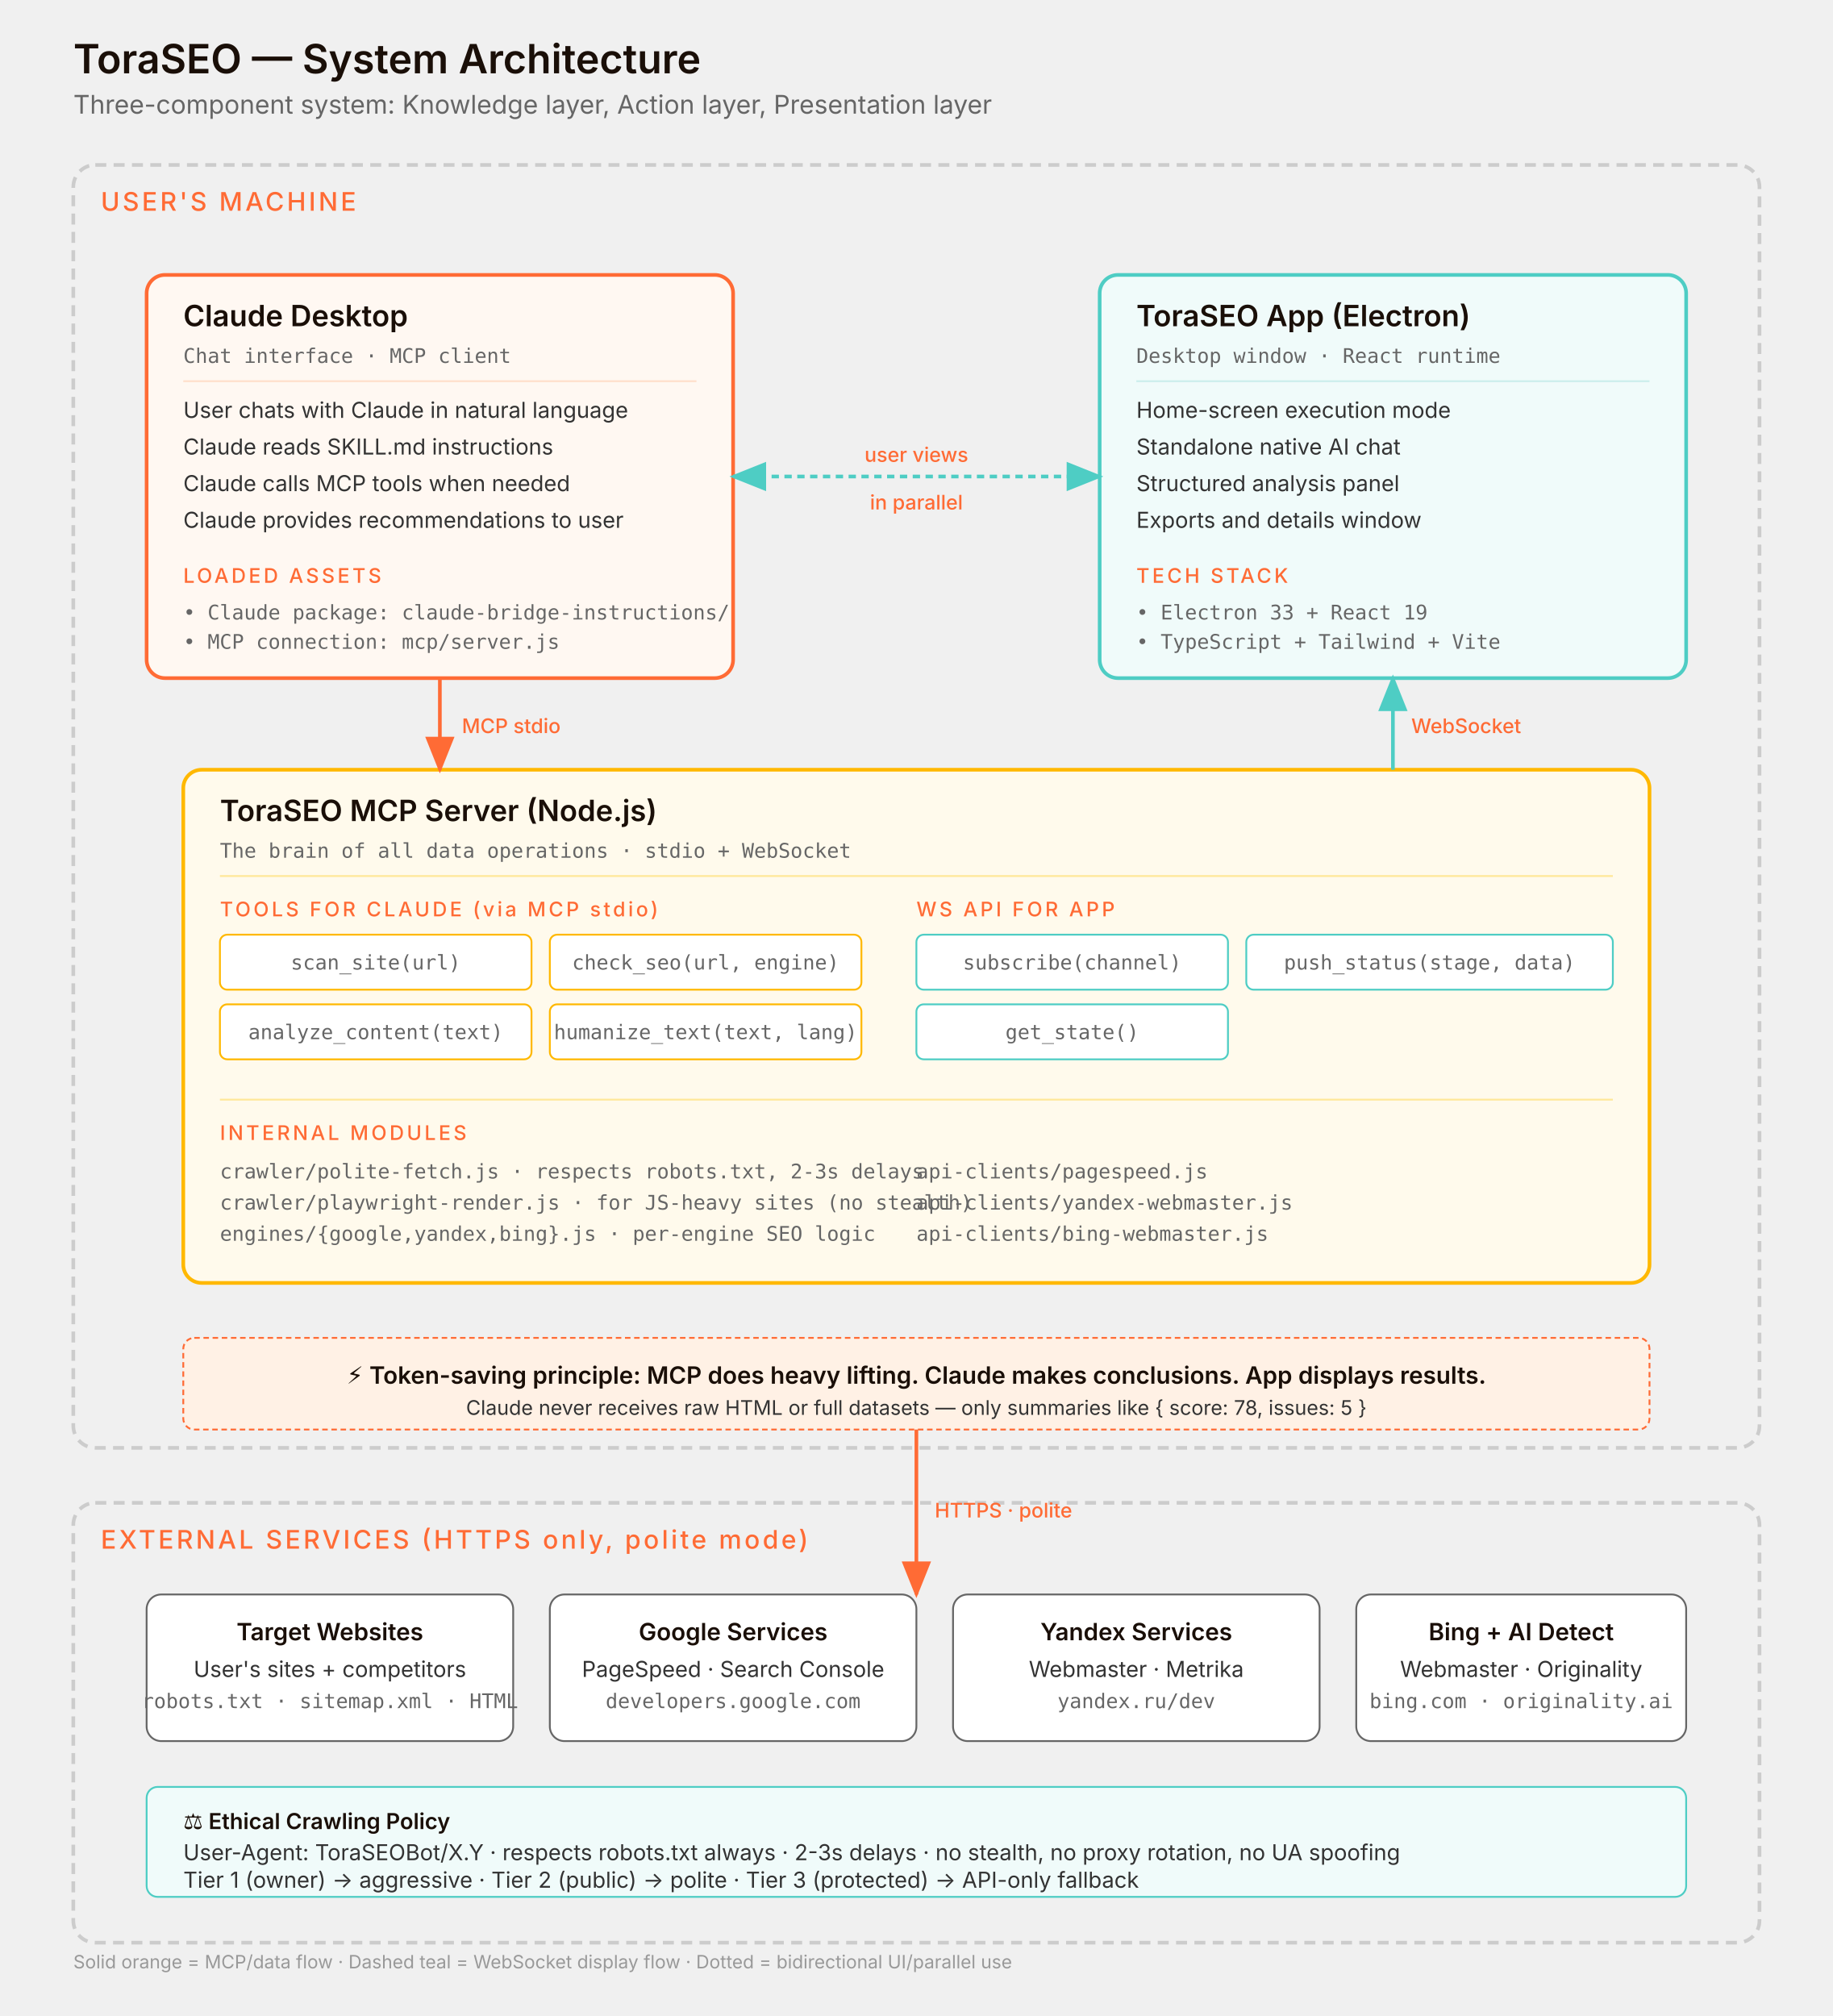
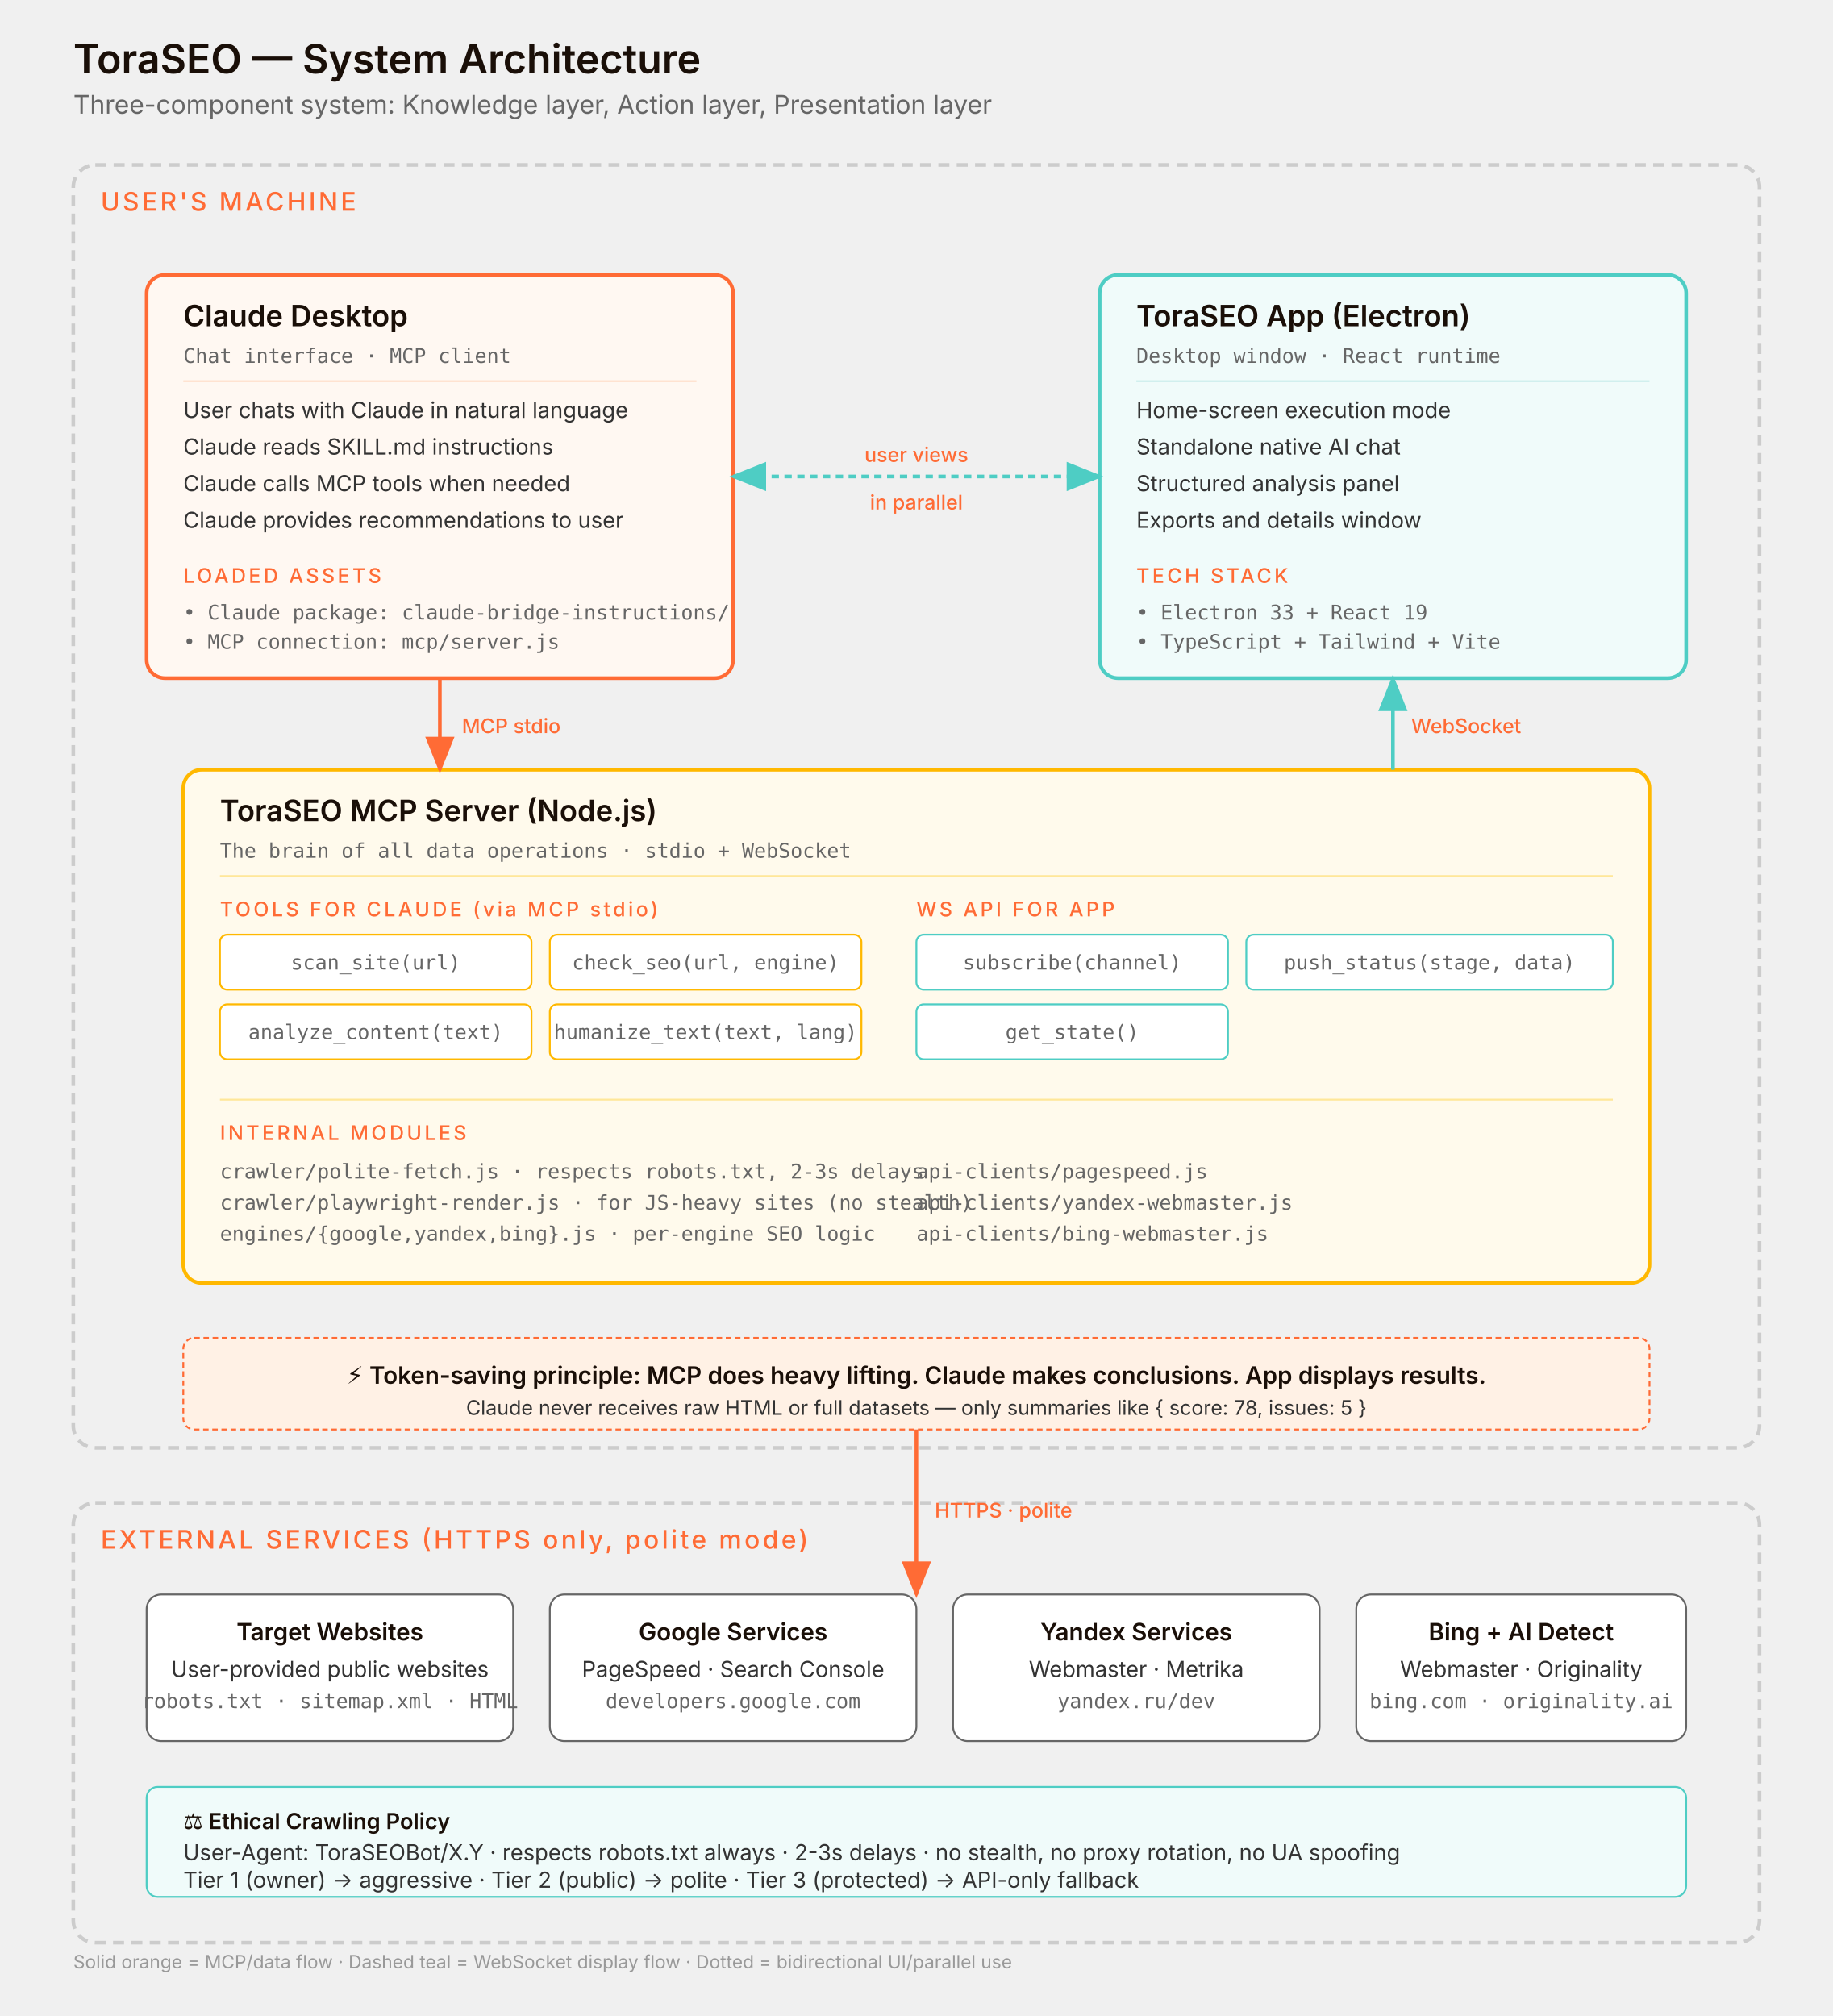
<svg xmlns="http://www.w3.org/2000/svg" viewBox="0 0 1000 1100" width="1000" height="1100" role="img">
  <defs>
    <style>
      .title { font-family: -apple-system, BlinkMacSystemFont, sans-serif; font-size: 22px; font-weight: 600; fill: #1A0F08; }
      .subtitle { font-family: -apple-system, BlinkMacSystemFont, sans-serif; font-size: 14px; fill: #666; }
      .section { font-family: -apple-system, BlinkMacSystemFont, sans-serif; font-size: 14px; font-weight: 500; fill: #FF6B35; letter-spacing: 1.5px; }
      .box-title { font-family: -apple-system, BlinkMacSystemFont, sans-serif; font-size: 16px; font-weight: 600; fill: #1A0F08; }
      .box-text { font-family: -apple-system, BlinkMacSystemFont, sans-serif; font-size: 12px; fill: #333; }
      .box-tech { font-family: 'SF Mono', Menlo, Consolas, monospace; font-size: 11px; fill: #666; }
      .arrow-label { font-family: -apple-system, BlinkMacSystemFont, sans-serif; font-size: 11px; font-weight: 500; fill: #FF6B35; }
      .small { font-family: -apple-system, BlinkMacSystemFont, sans-serif; font-size: 10px; fill: #999; }
    </style>
    <marker id="arrowhead" markerWidth="10" markerHeight="8" refX="9" refY="4" orient="auto">
      <polygon points="0 0, 10 4, 0 8" fill="#FF6B35" />
    </marker>
    <marker id="arrowhead-bidir" markerWidth="10" markerHeight="8" refX="9" refY="4" orient="auto">
      <polygon points="0 0, 10 4, 0 8" fill="#4ECDC4" />
    </marker>
    <marker id="arrowhead-bidir-start" markerWidth="10" markerHeight="8" refX="1" refY="4" orient="auto">
      <polygon points="10 0, 0 4, 10 8" fill="#4ECDC4" />
    </marker>
  </defs>
  <text x="40" y="40" class="title">ToraSEO — System Architecture</text>
  <text x="40" y="62" class="subtitle">Three-component system: Knowledge layer, Action layer, Presentation layer</text>
  <rect x="40" y="90" width="920" height="700" rx="12" fill="none" stroke="#CCCCCC" stroke-width="2" stroke-dasharray="6 4" />
  <text x="55" y="115" class="section">USER'S MACHINE</text>
  <g>
    <rect x="80" y="150" width="320" height="220" rx="10" fill="#FFF8F2" stroke="#FF6B35" stroke-width="2" />
    <text x="100" y="178" class="box-title">Claude Desktop</text>
    <text x="100" y="198" class="box-tech">Chat interface · MCP client</text>
    <line x1="100" y1="208" x2="380" y2="208" stroke="#FFE0CC" stroke-width="1" />
    <text x="100" y="228" class="box-text">User chats with Claude in natural language</text>
    <text x="100" y="248" class="box-text">Claude reads SKILL.md instructions</text>
    <text x="100" y="268" class="box-text">Claude calls MCP tools when needed</text>
    <text x="100" y="288" class="box-text">Claude provides recommendations to user</text>
    <text x="100" y="318" class="section" style="font-size: 11px">LOADED ASSETS</text>
    <text x="100" y="338" class="box-tech">• Claude package: claude-bridge-instructions/</text>
    <text x="100" y="354" class="box-tech">• MCP connection: mcp/server.js</text>
  </g>
  <g>
    <rect x="600" y="150" width="320" height="220" rx="10" fill="#F0FBFA" stroke="#4ECDC4" stroke-width="2" />
    <text x="620" y="178" class="box-title">ToraSEO App (Electron)</text>
    <text x="620" y="198" class="box-tech">Desktop window · React runtime</text>
    <line x1="620" y1="208" x2="900" y2="208" stroke="#CCEEEC" stroke-width="1" />
    <text x="620" y="228" class="box-text">Home-screen execution mode</text>
    <text x="620" y="248" class="box-text">Standalone native AI chat</text>
    <text x="620" y="268" class="box-text">Structured analysis panel</text>
    <text x="620" y="288" class="box-text">Exports and details window</text>
    <text x="620" y="318" class="section" style="font-size: 11px">TECH STACK</text>
    <text x="620" y="338" class="box-tech">• Electron 33 + React 19</text>
    <text x="620" y="354" class="box-tech">• TypeScript + Tailwind + Vite</text>
  </g>
  <line x1="400" y1="260" x2="600" y2="260" stroke="#4ECDC4" stroke-width="2" stroke-dasharray="4 3" marker-start="url(#arrowhead-bidir-start)" marker-end="url(#arrowhead-bidir)" />
  <text x="500" y="252" class="arrow-label" text-anchor="middle" fill="#4ECDC4">user views</text>
  <text x="500" y="278" class="arrow-label" text-anchor="middle" fill="#4ECDC4">in parallel</text>
  <g>
    <rect x="100" y="420" width="800" height="280" rx="10" fill="#FFFAEC" stroke="#FFB800" stroke-width="2" />
    <text x="120" y="448" class="box-title">ToraSEO MCP Server (Node.js)</text>
    <text x="120" y="468" class="box-tech">The brain of all data operations · stdio + WebSocket</text>
    <line x1="120" y1="478" x2="880" y2="478" stroke="#FFE799" stroke-width="1" />
    <text x="120" y="500" class="section" style="font-size: 11px">TOOLS FOR CLAUDE (via MCP stdio)</text>
    <rect x="120" y="510" width="170" height="30" rx="4" fill="#FFFFFF" stroke="#FFB800" stroke-width="1" />
    <text x="205" y="529" class="box-tech" text-anchor="middle">scan_site(url)</text>
    <rect x="300" y="510" width="170" height="30" rx="4" fill="#FFFFFF" stroke="#FFB800" stroke-width="1" />
    <text x="385" y="529" class="box-tech" text-anchor="middle">check_seo(url, engine)</text>
    <rect x="120" y="548" width="170" height="30" rx="4" fill="#FFFFFF" stroke="#FFB800" stroke-width="1" />
    <text x="205" y="567" class="box-tech" text-anchor="middle">analyze_content(text)</text>
    <rect x="300" y="548" width="170" height="30" rx="4" fill="#FFFFFF" stroke="#FFB800" stroke-width="1" />
    <text x="385" y="567" class="box-tech" text-anchor="middle">humanize_text(text, lang)</text>
    <text x="500" y="500" class="section" style="font-size: 11px">WS API FOR APP</text>
    <rect x="500" y="510" width="170" height="30" rx="4" fill="#FFFFFF" stroke="#4ECDC4" stroke-width="1" />
    <text x="585" y="529" class="box-tech" text-anchor="middle">subscribe(channel)</text>
    <rect x="680" y="510" width="200" height="30" rx="4" fill="#FFFFFF" stroke="#4ECDC4" stroke-width="1" />
    <text x="780" y="529" class="box-tech" text-anchor="middle">push_status(stage, data)</text>
    <rect x="500" y="548" width="170" height="30" rx="4" fill="#FFFFFF" stroke="#4ECDC4" stroke-width="1" />
    <text x="585" y="567" class="box-tech" text-anchor="middle">get_state()</text>
    <line x1="120" y1="600" x2="880" y2="600" stroke="#FFE799" stroke-width="1" />
    <text x="120" y="622" class="section" style="font-size: 11px">INTERNAL MODULES</text>
    <text x="120" y="643" class="box-tech">crawler/polite-fetch.js · respects robots.txt, 2-3s delays</text>
    <text x="120" y="660" class="box-tech">crawler/playwright-render.js · for JS-heavy sites (no stealth)</text>
    <text x="120" y="677" class="box-tech">engines/{google,yandex,bing}.js · per-engine SEO logic</text>
    <text x="500" y="643" class="box-tech">api-clients/pagespeed.js</text>
    <text x="500" y="660" class="box-tech">api-clients/yandex-webmaster.js</text>
    <text x="500" y="677" class="box-tech">api-clients/bing-webmaster.js</text>
  </g>
  <line x1="240" y1="370" x2="240" y2="420" stroke="#FF6B35" stroke-width="2" marker-end="url(#arrowhead)" />
  <text x="252" y="400" class="arrow-label">MCP stdio</text>
  <line x1="760" y1="420" x2="760" y2="370" stroke="#4ECDC4" stroke-width="2" marker-end="url(#arrowhead-bidir)" />
  <text x="770" y="400" class="arrow-label" fill="#4ECDC4">WebSocket</text>
  <g>
    <rect x="100" y="730" width="800" height="50" rx="6" fill="#FFF1E5" stroke="#FF6B35" stroke-width="1" stroke-dasharray="3 2" />
    <text x="500" y="755" class="box-title" text-anchor="middle" style="font-size: 13px">⚡ Token-saving principle: MCP does heavy lifting. Claude makes conclusions. App displays results.</text>
    <text x="500" y="772" class="box-text" text-anchor="middle" style="font-size: 11px">Claude never receives raw HTML or full datasets — only summaries like { score: 78, issues: 5 }</text>
  </g>
  <rect x="40" y="820" width="920" height="240" rx="12" fill="none" stroke="#CCCCCC" stroke-width="2" stroke-dasharray="6 4" />
  <text x="55" y="845" class="section">EXTERNAL SERVICES (HTTPS only, polite mode)</text>
  <g>
    <rect x="80" y="870" width="200" height="80" rx="8" fill="#FFFFFF" stroke="#666" stroke-width="1" />
    <text x="180" y="895" class="box-title" text-anchor="middle" style="font-size: 13px">Target Websites</text>
-     <text x="180" y="915" class="box-text" text-anchor="middle">User's sites + competitors</text>
+     <text x="180" y="915" class="box-text" text-anchor="middle">User-provided public websites</text>
    <text x="180" y="932" class="box-tech" text-anchor="middle">robots.txt · sitemap.xml · HTML</text>
  </g>
  <g>
    <rect x="300" y="870" width="200" height="80" rx="8" fill="#FFFFFF" stroke="#666" stroke-width="1" />
    <text x="400" y="895" class="box-title" text-anchor="middle" style="font-size: 13px">Google Services</text>
    <text x="400" y="915" class="box-text" text-anchor="middle">PageSpeed · Search Console</text>
    <text x="400" y="932" class="box-tech" text-anchor="middle">developers.google.com</text>
  </g>
  <g>
    <rect x="520" y="870" width="200" height="80" rx="8" fill="#FFFFFF" stroke="#666" stroke-width="1" />
    <text x="620" y="895" class="box-title" text-anchor="middle" style="font-size: 13px">Yandex Services</text>
    <text x="620" y="915" class="box-text" text-anchor="middle">Webmaster · Metrika</text>
    <text x="620" y="932" class="box-tech" text-anchor="middle">yandex.ru/dev</text>
  </g>
  <g>
    <rect x="740" y="870" width="180" height="80" rx="8" fill="#FFFFFF" stroke="#666" stroke-width="1" />
    <text x="830" y="895" class="box-title" text-anchor="middle" style="font-size: 13px">Bing + AI Detect</text>
    <text x="830" y="915" class="box-text" text-anchor="middle">Webmaster · Originality</text>
    <text x="830" y="932" class="box-tech" text-anchor="middle">bing.com · originality.ai</text>
  </g>
  <g>
    <rect x="80" y="975" width="840" height="60" rx="6" fill="#F0FBFA" stroke="#4ECDC4" stroke-width="1" />
    <text x="100" y="998" class="box-title" style="font-size: 12px">⚖ Ethical Crawling Policy</text>
    <text x="100" y="1015" class="box-text">User-Agent: ToraSEOBot/X.Y · respects robots.txt always · 2-3s delays · no stealth, no proxy rotation, no UA spoofing</text>
    <text x="100" y="1030" class="box-text">Tier 1 (owner) → aggressive · Tier 2 (public) → polite · Tier 3 (protected) → API-only fallback</text>
  </g>
  <line x1="500" y1="780" x2="500" y2="870" stroke="#FF6B35" stroke-width="2" marker-end="url(#arrowhead)" />
  <text x="510" y="828" class="arrow-label">HTTPS · polite</text>
  <g transform="translate(40, 1060)">
    <text x="0" y="14" class="small">Solid orange = MCP/data flow · Dashed teal = WebSocket display flow · Dotted = bidirectional UI/parallel use</text>
  </g>
</svg>
